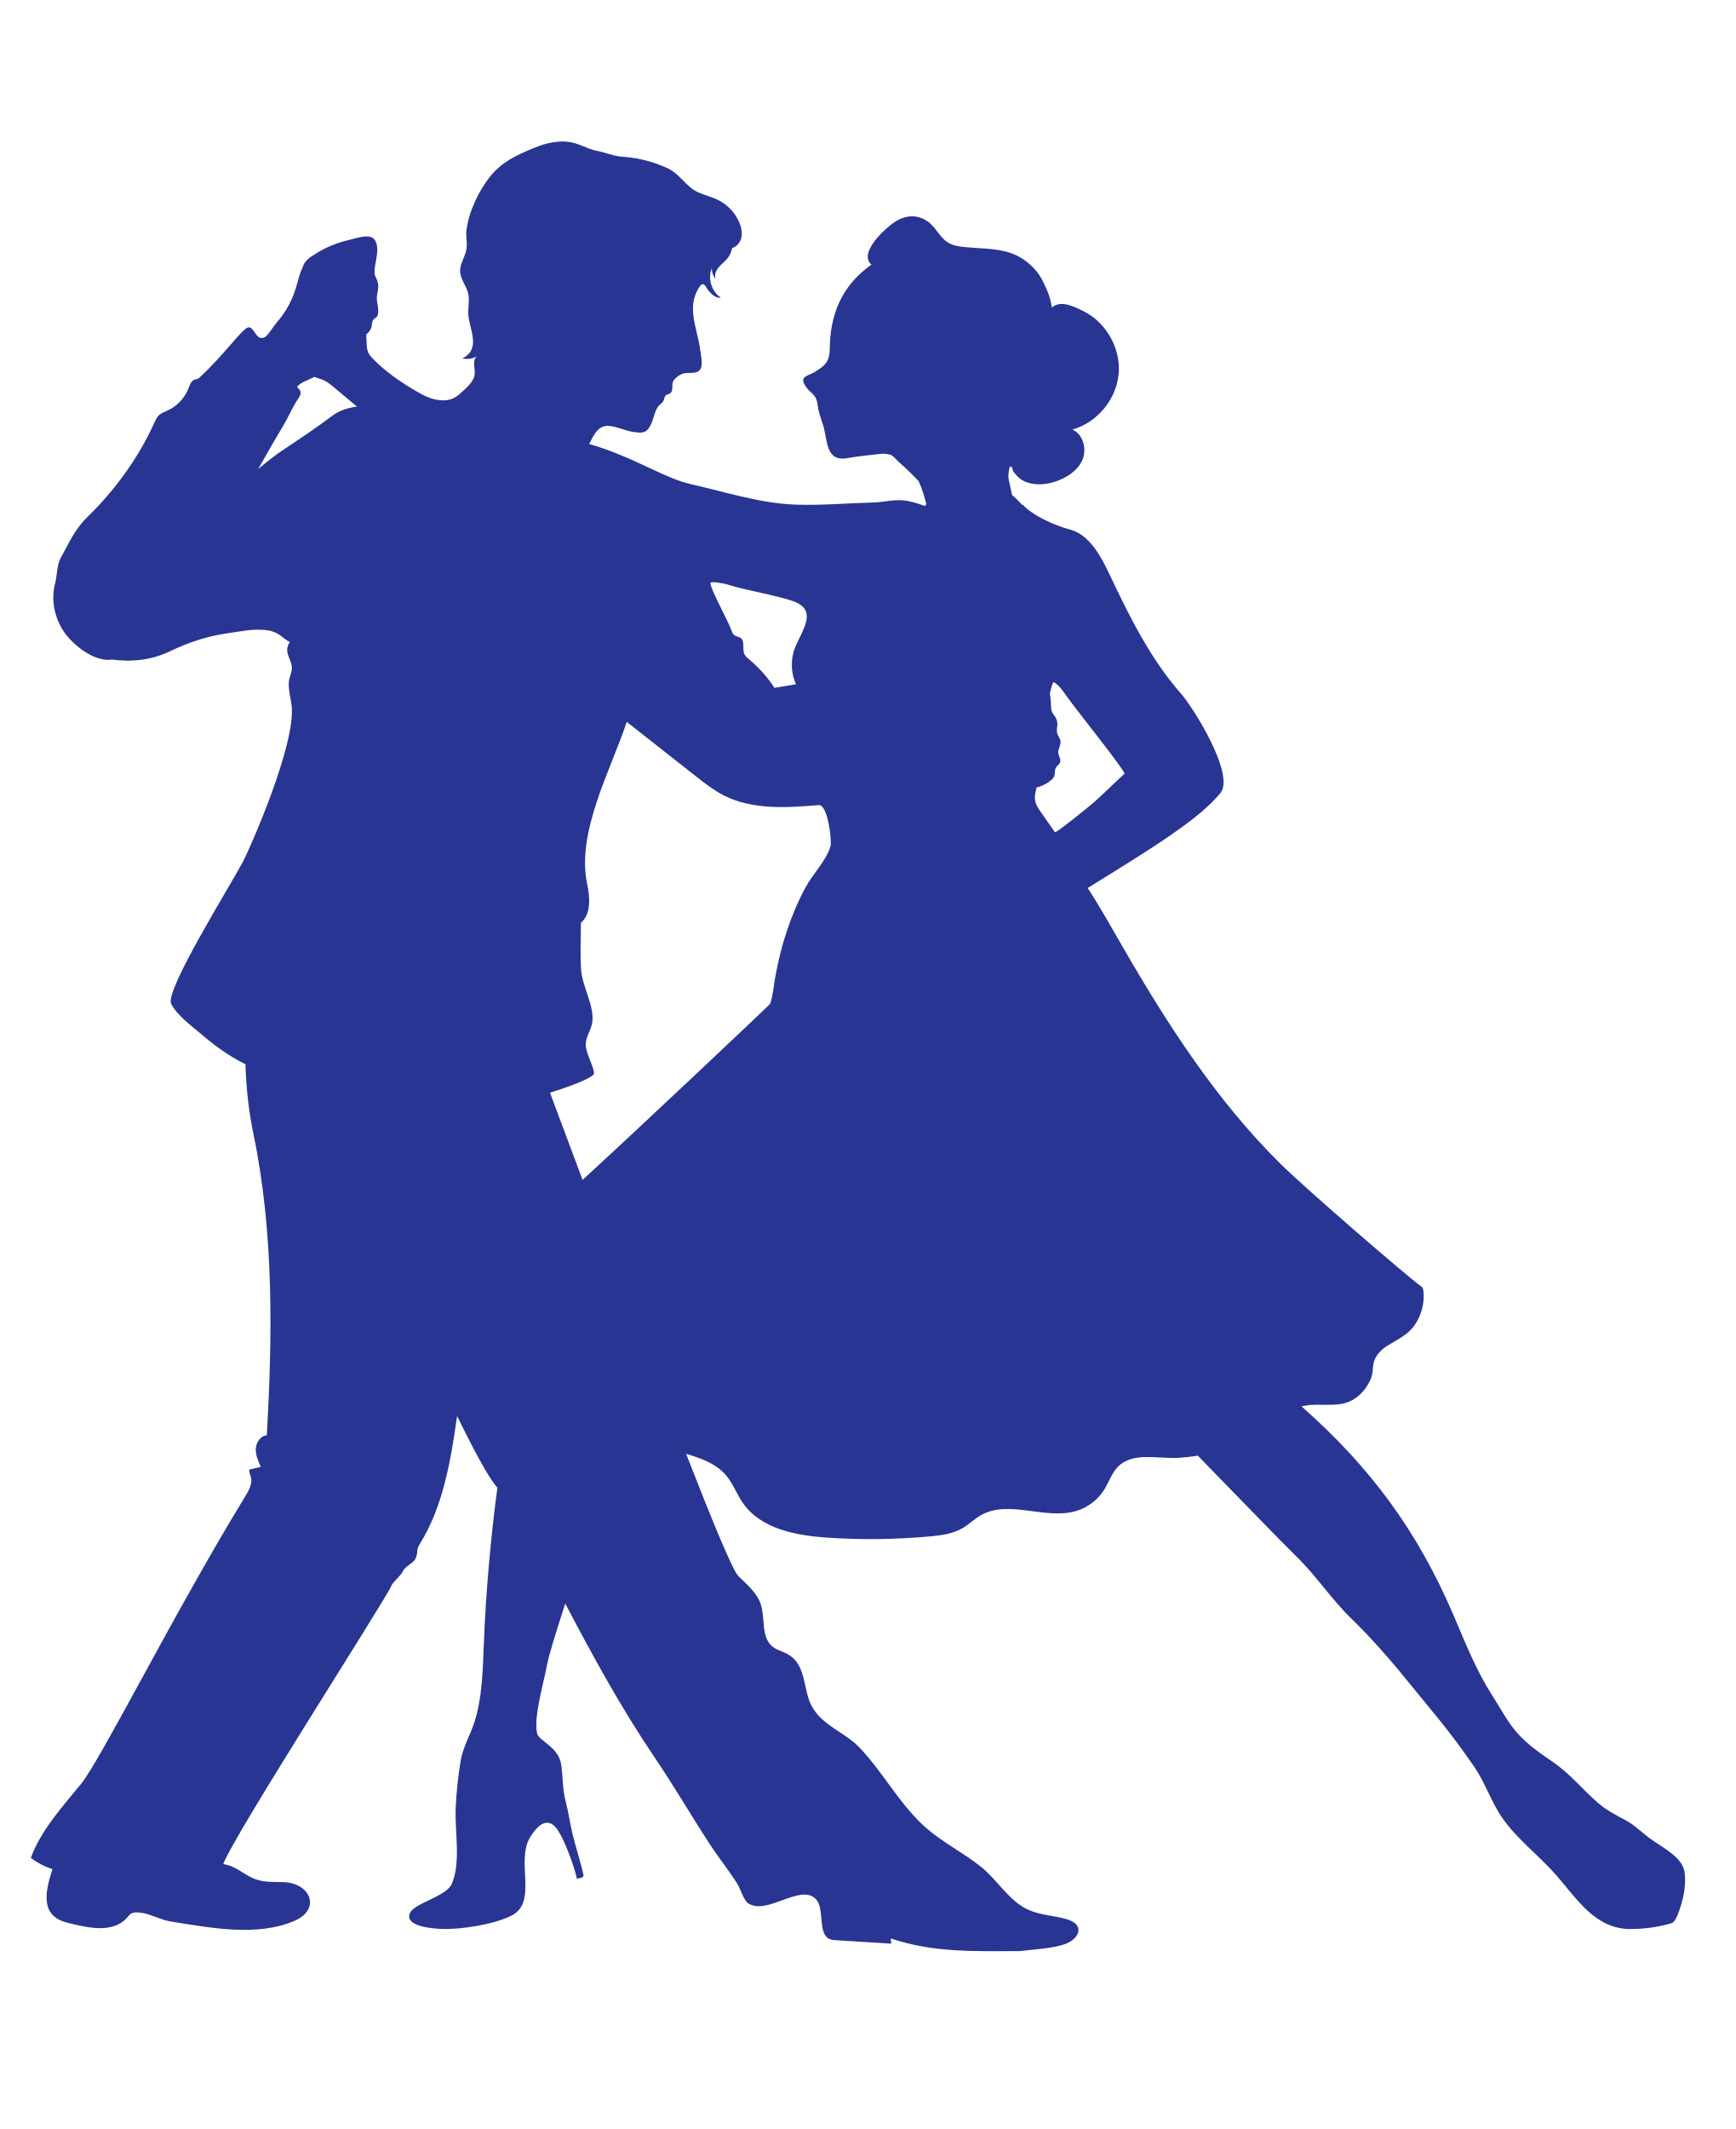
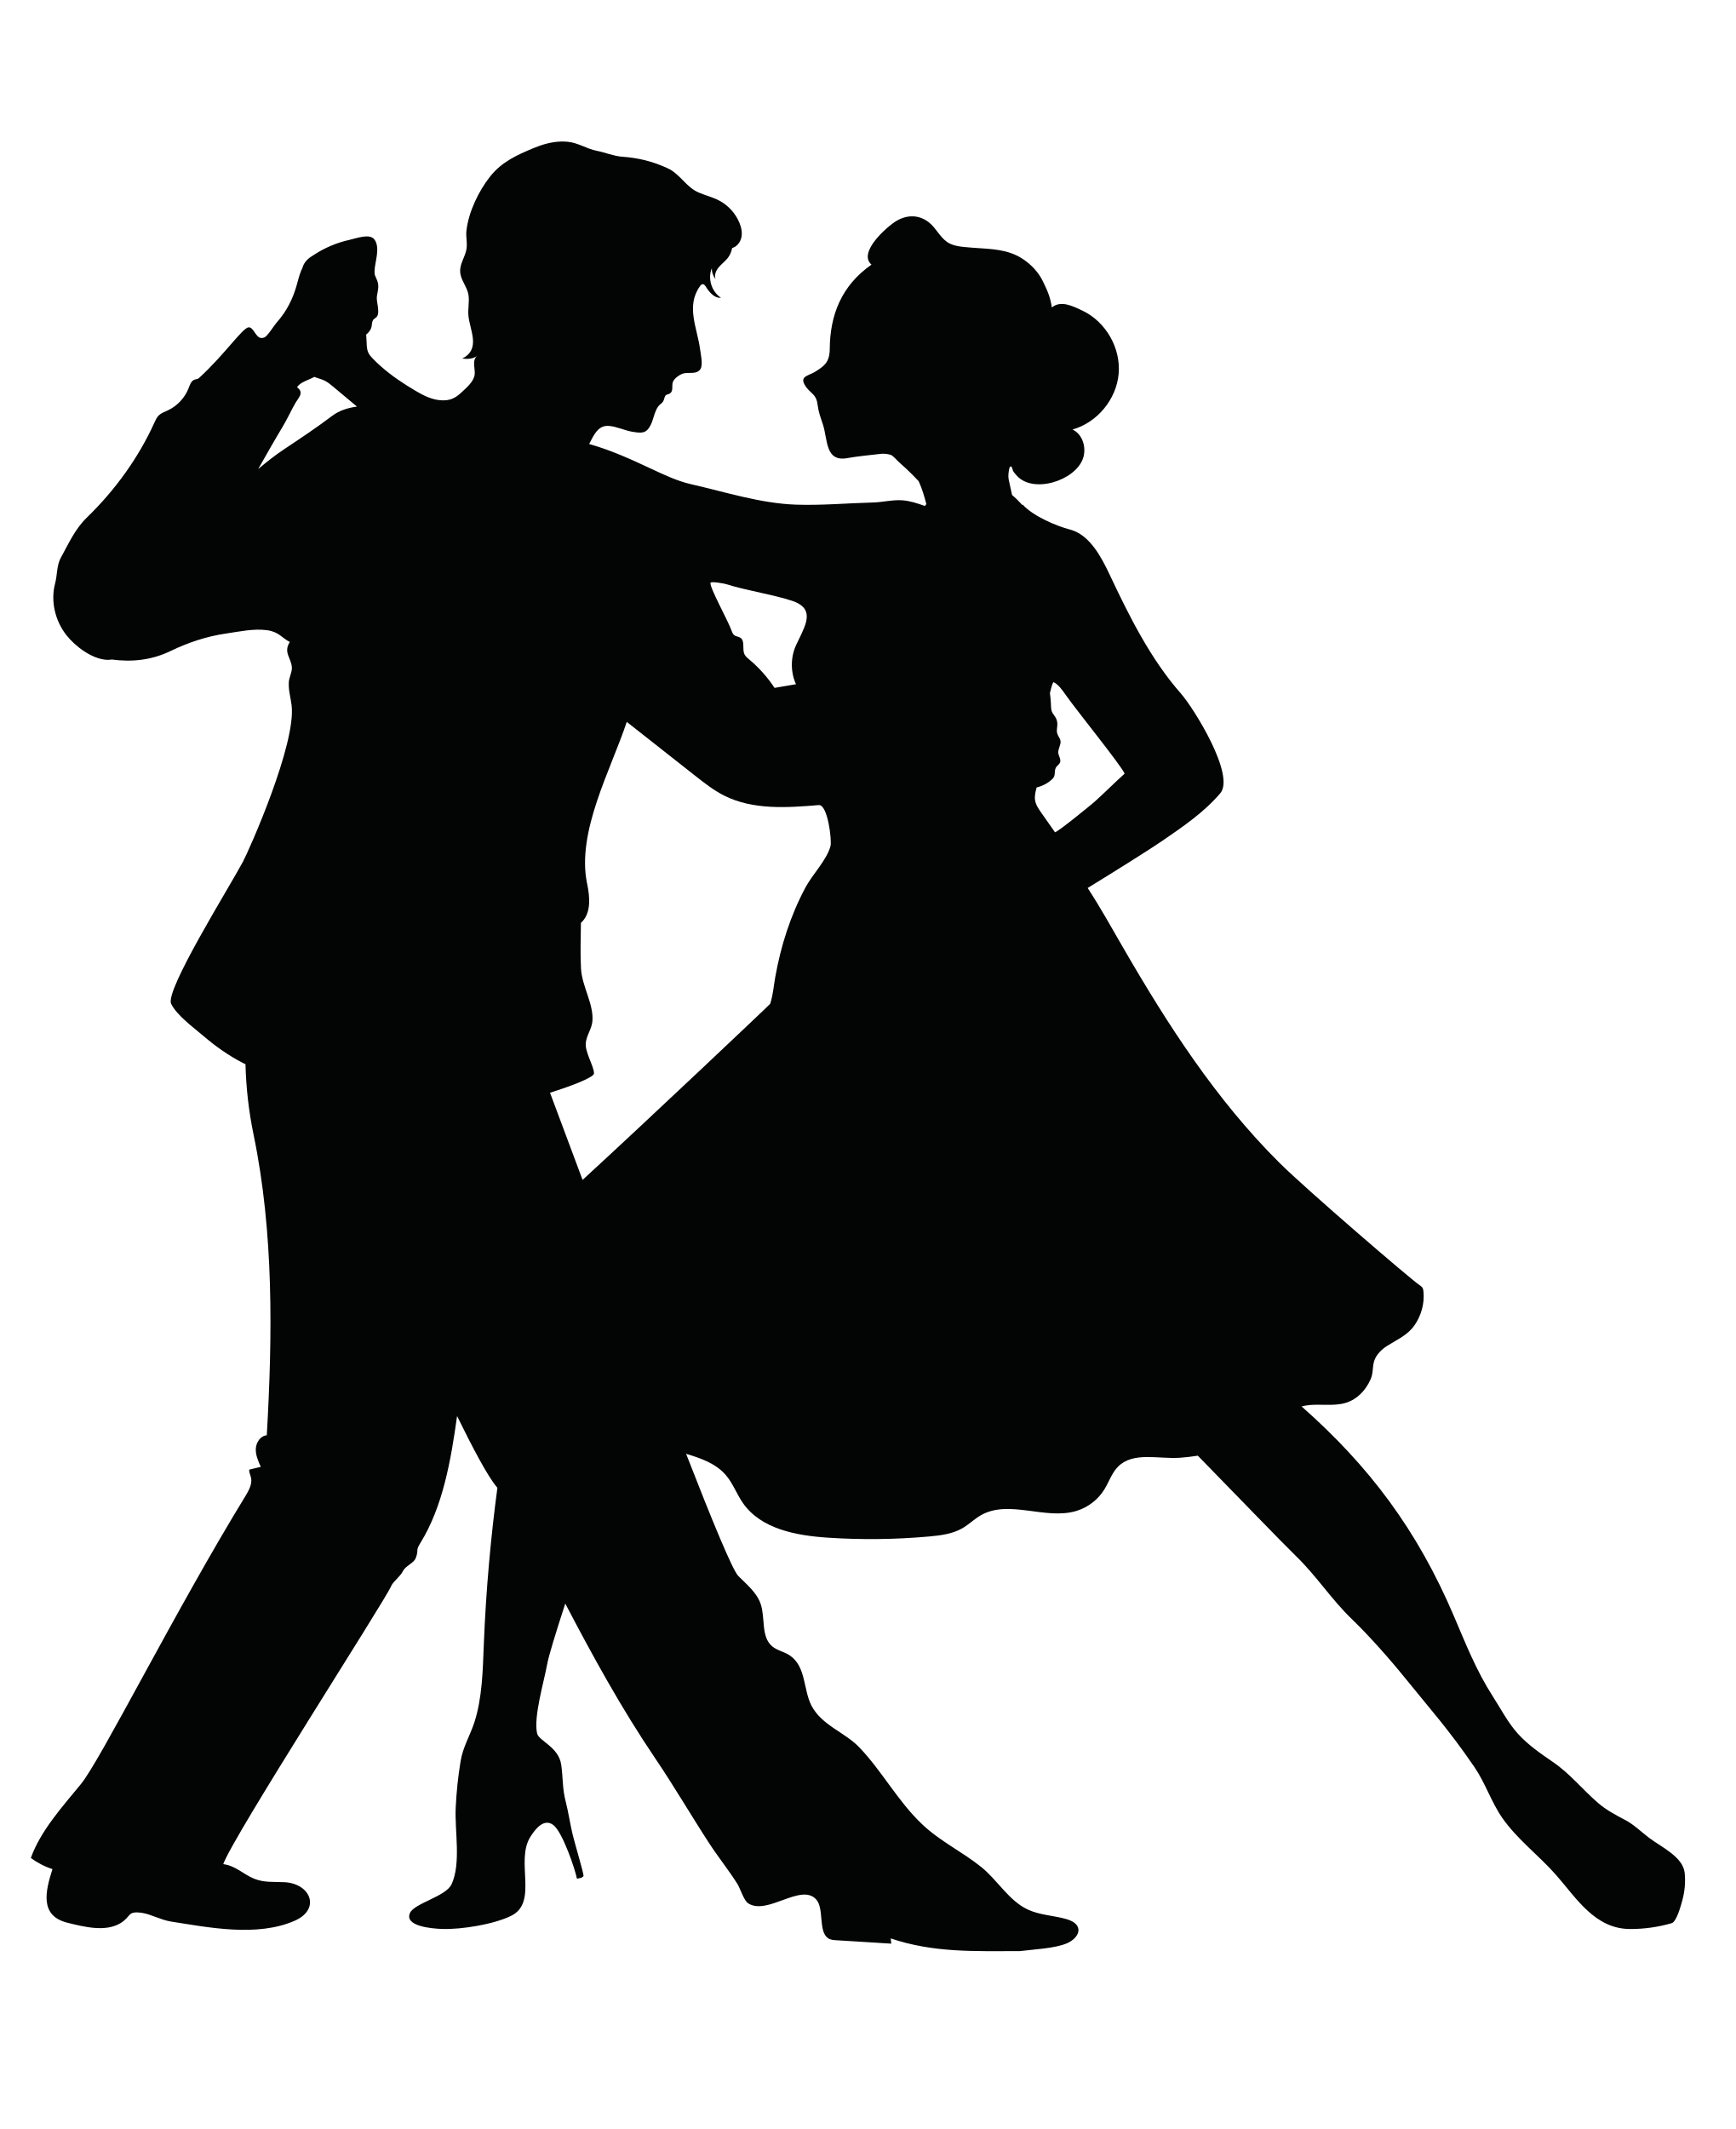
<svg xmlns="http://www.w3.org/2000/svg" width="424mm" height="520mm" viewBox="0 0 424 520" version="1.1" id="svg1" xml:space="preserve">
+   <defs id="defs1" />
  <g id="layer1">
-     <path d="m 257.724,203.258 c -1.109,-1.58 -2.218,-3.16 -3.327,-4.739 -0.673,-0.958 -1.364,-1.962 -1.532,-3.121 -0.149,-1.021 0.127,-2.048 0.379,-3.053 1.092,-0.283 2.163,-0.732 3.041,-1.402 0.44,-0.336 1.001,-0.735 1.224,-1.252 0.33,-0.766 0.026,-1.643 0.56,-2.373 0.28,-0.384 0.73,-0.647 0.903,-1.089 0.296,-0.753 -0.352,-1.535 -0.429,-2.339 -0.097,-1.003 0.703,-1.95 0.538,-2.945 -0.111,-0.668 -0.639,-1.197 -0.815,-1.852 -0.174,-0.644 0.012,-1.323 0.043,-1.989 0.05,-1.068 -0.294,-1.781 -0.906,-2.569 -0.731,-0.94 -0.604,-1.759 -0.673,-2.932 -0.044,-0.769 -0.124,-1.538 -0.232,-2.303 0.382,-1.636 0.725,-2.77 0.928,-2.67 1.144,0.568 1.998,1.755 3.077,3.296 2.535,3.618 13.305,16.902 14.251,19.027 -2.516,2.261 -4.888,4.678 -7.412,6.931 -0.705,0.629 -9.376,7.715 -9.619,7.374 z m -54.826,3.389 c -0.907,3.404 -4.413,6.92 -6.112,10.098 -3.674,6.873 -6.028,14.269 -7.391,21.928 -0.417,2.344 -0.501,4.194 -1.238,6.499 -0.055,0.174 -30.199,28.674 -45.831,43.014 -2.9,-7.77 -5.605,-15.022 -7.957,-21.297 5.23,-1.623 10.745,-3.767 10.745,-4.692 0,-1.861 -2.297,-5.247 -1.993,-7.558 0.256,-1.951 1.434,-3.319 1.605,-5.207 0.377,-4.162 -2.566,-8.534 -2.788,-12.897 -0.186,-3.688 -0.071,-7.422 -0.015,-11.133 0.022,-0.02 0.046,-0.04 0.068,-0.059 2.479,-2.278 2.133,-6.23 1.441,-9.526 -2.644,-12.6 5.773,-27.708 9.689,-39.5 5.568,4.383 11.136,8.766 16.704,13.149 2.268,1.785 4.555,3.583 7.135,4.877 7.003,3.512 15.27,2.945 23.077,2.295 2.186,-0.182 3.222,8.654 2.861,10.01 z m -25.121,-63.866 c 4.278,1.377 11.768,2.585 15.915,4.025 0.547,0.19 1.017,0.4 1.417,0.628 3.899,2.224 1.18,6.178 -0.639,10.176 -1.353,2.974 -1.356,6.532 -0.01,9.511 -1.744,0.297 -3.489,0.594 -5.234,0.891 -1.715,-2.602 -3.812,-4.952 -6.202,-6.952 -0.436,-0.364 -0.894,-0.733 -1.141,-1.245 -0.627,-1.302 0.198,-3.279 -1.018,-4.059 -0.439,-0.282 -1.021,-0.279 -1.443,-0.585 -0.373,-0.272 -0.549,-0.734 -0.707,-1.17 -0.894,-2.484 -5.373,-10.518 -5.146,-11.654 0.075,-0.377 3.1,0.076 4.209,0.433 z M 81.165,101.561 c -3.797,2.878 -7.831,5.554 -11.857,8.235 -2.164,1.441 -4.222,3.076 -6.242,4.781 1.976,-3.469 3.937,-6.945 5.99,-10.361 1.103,-1.833 1.973,-3.776 3.024,-5.623 0.878,-1.54 2.295,-2.672 0.5,-3.994 0.628,-1.242 2.964,-1.827 4.152,-2.518 0.019,-0.011 0.039,-0.022 0.057,-0.034 0.797,0.338 1.673,0.521 2.461,0.895 0.804,0.384 1.497,0.961 2.181,1.534 1.926,1.609 3.852,3.219 5.778,4.83 -2.227,0.301 -4.351,0.973 -6.043,2.256 z M 411.578,457.488 c -0.374,-3.942 -5.676,-6.326 -8.685,-8.593 -1.978,-1.493 -3.66,-3.212 -5.848,-4.366 -2.312,-1.219 -4.595,-2.418 -6.58,-4.12 -3.807,-3.262 -6.813,-7.133 -11.094,-10.058 -2.996,-2.048 -6.075,-4.178 -8.511,-6.863 -2.48,-2.735 -4.163,-6.054 -6.142,-9.126 -4.048,-6.284 -6.643,-12.889 -9.548,-19.697 -8.942,-20.952 -20.611,-36.518 -37.188,-51.152 0.338,-0.085 0.682,-0.161 1.034,-0.218 3.253,-0.541 6.686,0.301 9.835,-0.679 2.784,-0.869 4.816,-3.092 5.983,-5.702 0.698,-1.563 0.41,-2.923 0.875,-4.468 0.481,-1.593 1.885,-2.907 3.25,-3.77 2.441,-1.545 4.939,-2.565 6.633,-5.015 1.645,-2.377 2.457,-5.342 2.165,-8.225 -0.031,-0.302 -0.075,-0.611 -0.228,-0.874 -0.179,-0.307 -0.484,-0.516 -0.779,-0.714 -2.217,-1.485 -27.611,-23.319 -34.153,-29.813 -15.466,-15.355 -27.357,-33.796 -38.212,-52.574 -2.836,-4.904 -5.601,-9.899 -8.666,-14.57 6.521,-3.99 15.506,-9.635 18.232,-11.516 5.144,-3.546 10.153,-6.929 14.16,-11.617 3.729,-4.366 -6.395,-20.709 -9.644,-24.404 -7.403,-8.415 -12.608,-18.893 -17.318,-28.883 -1.966,-4.167 -4.852,-9.833 -9.654,-11.099 -3.624,-0.956 -9.157,-3.353 -11.678,-6.151 -0.004,0.059 -0.01,0.112 -0.015,0.17 -0.813,-0.894 -1.656,-1.738 -2.549,-2.496 -0.065,-0.296 -0.13,-0.591 -0.195,-0.886 -0.21,-0.957 -0.441,-1.913 -0.632,-2.874 -0.169,-0.853 -0.036,-1.822 0.141,-2.672 0.031,-0.147 0.067,-0.299 0.165,-0.411 0.464,-0.534 0.628,0.666 0.751,0.928 0.184,0.397 0.472,0.658 0.742,0.989 3.918,4.798 14.401,1.498 16.339,-3.951 0.926,-2.604 -0.036,-5.953 -2.547,-7.106 6.044,-1.704 10.746,-7.395 11.279,-13.651 0.534,-6.257 -3.136,-12.661 -8.804,-15.365 -2.539,-1.212 -5.35,-2.591 -7.521,-0.801 -0.395,-2.562 -1.014,-3.967 -2.172,-6.36 -1.106,-2.287 -2.91,-4.172 -5.028,-5.55 -3.637,-2.366 -7.757,-2.357 -11.9,-2.663 -0.278,-0.021 -0.556,-0.042 -0.833,-0.066 -1.928,-0.167 -4.149,-0.265 -5.723,-1.394 -1.709,-1.225 -2.679,-3.394 -4.337,-4.715 -2.394,-1.911 -5.294,-1.967 -7.959,-0.402 -2.163,1.27 -9.576,7.697 -6.112,10.693 -7.387,5.155 -10.138,12.37 -10.197,20.616 -0.023,3.279 -1.418,4.194 -3.562,5.542 -1.551,0.976 -3.773,1.059 -2.573,3.167 1.261,2.215 2.8,2.046 3.15,4.804 0.245,1.926 0.733,3.146 1.302,4.862 1.241,3.747 0.503,9.302 6.066,8.249 2.141,-0.405 5.894,-0.772 8.091,-1.026 0.86,-0.099 1.713,0.021 2.54,0.289 0.706,0.405 1.198,1.142 2.323,2.126 1.522,1.333 2.979,2.756 4.369,4.247 0.02,0.042 0.044,0.085 0.064,0.127 0.813,1.751 1.332,3.612 1.833,5.48 -0.12,0.153 -0.241,0.304 -0.36,0.457 -1.806,-0.634 -3.616,-1.246 -5.513,-1.381 -2.398,-0.171 -4.721,0.469 -7.107,0.53 -6.275,0.163 -12.637,0.751 -18.892,0.531 -8.687,-0.305 -17.173,-3.075 -25.596,-4.987 -3.285,-0.745 -6.513,-2.257 -9.618,-3.711 -4.952,-2.321 -10.008,-4.647 -15.288,-6.103 0.179,-0.366 0.357,-0.723 0.535,-1.062 1.042,-1.979 2.095,-3.529 4.298,-3.366 1.904,0.142 3.849,1.131 5.756,1.436 2.219,0.354 3.344,0.466 4.401,-1.599 0.739,-1.441 0.919,-3.219 1.847,-4.563 0.325,-0.471 0.886,-0.746 1.196,-1.202 0.309,-0.45 0.312,-1.108 0.616,-1.498 0.167,-0.215 0.475,-0.242 0.732,-0.337 1.428,-0.535 0.665,-2.001 1.082,-3.01 0.357,-0.867 1.64,-1.763 2.494,-2.026 1.269,-0.392 3.342,0.354 4.249,-1.128 0.639,-1.044 0.032,-3.73 -0.122,-4.869 -0.693,-5.131 -3.509,-10.485 -0.006,-15.347 0.166,-0.232 0.39,-0.473 0.676,-0.472 0.33,0 0.559,0.313 0.734,0.592 0.864,1.371 2.102,2.872 3.716,2.725 -2.304,-1.484 -3.301,-4.706 -2.238,-7.233 -0.025,0.96 0.302,1.926 0.904,2.673 -0.359,-0.976 0.104,-2.077 0.769,-2.876 0.666,-0.799 1.529,-1.418 2.178,-2.23 0.573,-0.718 0.939,-1.582 1.106,-2.485 1.15,-0.315 2.001,-1.397 2.258,-2.57 0.266,-1.217 -0.015,-2.496 -0.496,-3.645 -0.965,-2.303 -2.755,-4.25 -4.97,-5.403 -1.57,-0.816 -3.315,-1.235 -4.942,-1.928 -3.179,-1.357 -4.512,-4.551 -7.717,-5.993 -3.726,-1.677 -7.026,-2.478 -11.003,-2.765 -2.071,-0.149 -4.139,-1.04 -6.196,-1.441 -2.501,-0.487 -4.498,-1.953 -7.101,-2.209 -2.318,-0.228 -4.636,0.207 -6.827,0.965 -0.492,0.171 -0.978,0.357 -1.455,0.556 -4.136,1.722 -7.837,3.368 -10.719,7.022 -2.789,3.537 -5.238,8.651 -5.743,13.178 -0.187,1.685 0.338,3.181 -0.064,4.864 -0.483,2.017 -1.807,3.582 -1.388,5.778 0.342,1.781 1.652,3.228 1.945,5.008 0.274,1.662 -0.172,3.459 -0.005,5.14 0.359,3.602 3.085,8.133 -1.532,10.451 1.26,0.126 2.651,0.142 3.694,-0.687 -1.401,1.116 -0.451,3.156 -0.638,4.591 -0.226,1.732 -1.991,3.199 -3.193,4.324 -1.622,1.518 -2.943,2.131 -5.259,1.934 -2.172,-0.185 -4.167,-1.217 -6.014,-2.307 -2.981,-1.762 -5.877,-3.692 -8.472,-5.993 -0.659,-0.584 -1.3,-1.194 -1.916,-1.829 -0.436,-0.448 -0.867,-0.919 -1.129,-1.486 -0.335,-0.721 -0.375,-1.539 -0.409,-2.334 -0.031,-0.703 -0.071,-1.401 -0.108,-2.096 0.449,-0.357 0.855,-0.786 1.152,-1.424 0.312,-0.674 0.154,-1.333 0.454,-1.975 0.287,-0.612 0.987,-0.602 1.218,-1.384 0.4,-1.35 -0.375,-3.313 -0.214,-4.529 0.179,-1.356 0.632,-2.375 0.082,-3.848 -0.456,-1.222 -0.689,-1.186 -0.651,-2.377 0.069,-2.171 1.41,-5.486 0.059,-7.553 -1.124,-1.723 -4.349,-0.431 -6.175,-0.033 -3.037,0.661 -6.105,1.956 -8.702,3.671 -1.213,0.688 -2.188,1.567 -2.632,2.679 -0.053,0.133 -0.091,0.271 -0.133,0.408 -0.6,1.192 -0.954,2.526 -1.344,3.986 -0.96,3.587 -2.564,6.737 -4.972,9.436 -0.652,0.731 -2.213,3.318 -3.012,3.647 -0.384,0.158 -0.721,0.173 -1.026,0.094 -1.15,-0.302 -1.691,-2.669 -2.849,-2.551 -1.502,0.153 -5.856,6.685 -12.127,12.399 -0.339,0.311 -0.897,0.243 -1.292,0.479 -0.689,0.413 -0.942,1.263 -1.236,2.012 -0.918,2.344 -2.762,4.312 -5.041,5.381 -0.784,0.368 -1.64,0.649 -2.253,1.261 -0.468,0.465 -0.751,1.079 -1.022,1.68 -3.927,8.7 -9.684,16.606 -16.532,23.256 -2.906,2.821 -4.374,6.214 -6.334,9.764 -1.067,1.934 -0.853,4.184 -1.419,6.319 -1.136,4.297 -0.008,9.071 2.722,12.579 2.155,2.768 6.358,5.97 10.05,6.084 0.363,0.01 0.707,-0.025 1.042,-0.084 4.999,0.669 9.784,0.153 14.406,-2.078 4.316,-2.085 8.835,-3.584 13.582,-4.275 3.217,-0.468 6.709,-1.249 9.978,-0.805 2.908,0.396 3.622,1.897 5.566,2.883 -1.681,2.593 0.415,3.904 0.503,6.333 0.035,0.983 -0.687,2.357 -0.752,3.445 -0.119,1.976 0.431,3.694 0.675,5.62 1.202,9.459 -10.356,35.4 -11.886,38.275 -3.296,6.191 -19.098,31.451 -17.538,34.68 1.381,2.859 5.508,5.83 7.891,7.872 2.949,2.527 6.137,4.786 9.595,6.566 0.224,0.115 0.453,0.219 0.678,0.331 0.147,5.779 0.802,11.545 1.975,17.207 4.953,23.918 4.627,49.046 3.23,73.417 -1.539,0.134 -2.606,1.746 -2.683,3.288 -0.077,1.543 0.578,3.017 1.218,4.424 -0.944,0.229 -1.888,0.46 -2.833,0.69 -0.088,1.628 1.662,2.225 -0.798,6.243 -17.393,28.394 -35.426,64.578 -40.303,70.542 -4.449,5.442 -9.826,11.328 -12.245,18.047 1.592,1.198 3.386,2.126 5.283,2.734 -1.748,5.434 -3.16,11.398 3.63,13.096 4.095,1.009 9.313,2.339 12.992,0.104 2.71,-1.645 1.558,-3.035 5.258,-2.509 2.079,0.297 4.641,1.733 7.016,2.108 9.388,1.483 21.152,3.821 30.279,-0.186 6.44,-2.828 3.904,-9.094 -2.503,-9.413 -2.584,-0.129 -4.926,0.139 -7.392,-0.851 -2.656,-1.066 -4.469,-3.16 -7.557,-3.563 2.347,-6.701 39.44,-64.207 41.018,-67.9 0.493,-1.151 2.237,-2.343 2.876,-3.661 0.655,-1.348 2.681,-1.901 3.174,-3.285 0.755,-2.123 -0.143,-1.602 1.065,-3.55 5.513,-8.89 7.479,-20.181 8.992,-31.048 3.882,7.907 7.402,14.573 9.642,17.271 0.063,0.075 0.14,0.179 0.206,0.261 -1.573,11.76 -2.804,24.944 -3.324,38.424 -0.237,6.135 -0.389,13.026 -2.313,18.894 -1.078,3.291 -2.778,5.953 -3.351,9.451 -0.634,3.875 -1.012,7.503 -1.198,11.41 -0.267,5.568 1.356,13.582 -1.017,18.667 -1.398,2.995 -9.135,4.612 -10.166,7.024 -1.356,3.172 5.129,3.801 8.04,3.881 4.598,0.126 12.49,-1.122 16.726,-3.235 6.633,-3.306 0.937,-13.328 4.65,-19.254 1.146,-1.829 3.304,-4.697 5.648,-2.882 2.261,1.753 5.378,11.034 5.735,13.089 0.538,-0.142 1.249,-0.101 1.617,-0.656 0.046,-0.702 -1.941,-7.242 -2.63,-10 -0.592,-2.37 -1.09,-5.751 -1.712,-8.113 -0.858,-3.256 -0.647,-5.799 -1.109,-9.056 -0.617,-4.357 -5.453,-5.822 -5.884,-7.623 -0.953,-3.968 1.715,-12.801 2.413,-16.763 0.391,-2.216 2.138,-7.832 4.459,-14.987 6.782,12.964 13.826,25.769 21.925,37.727 4.603,6.797 8.748,13.918 13.227,20.805 2.198,3.38 4.768,6.552 6.908,9.957 0.67,1.066 1.562,4.013 2.598,4.702 4.669,3.102 12.938,-5.041 16.647,-0.918 1.991,2.214 0.46,7.76 2.879,9.453 0.572,0.4 1.305,0.456 1.999,0.501 4.488,0.278 8.974,0.557 13.461,0.836 -0.044,-0.425 -0.088,-0.852 -0.133,-1.279 10.434,3.539 20.645,3.107 31.497,3.107 3.277,-0.425 8.766,-0.646 11.682,-1.973 3.014,-1.373 4.222,-4.583 -0.29,-5.862 -3.112,-0.882 -6.462,-0.953 -9.397,-2.322 -4.661,-2.176 -7.352,-7.145 -11.367,-10.38 -4.68,-3.771 -10.041,-6.26 -14.478,-10.474 -5.94,-5.643 -9.727,-12.91 -15.292,-18.727 -3.632,-3.795 -9.166,-5.36 -11.708,-10.208 -2.037,-3.888 -1.289,-9.641 -5.354,-12.309 -1.355,-0.89 -3.066,-1.171 -4.295,-2.23 -2.744,-2.364 -1.602,-6.868 -2.775,-10.316 -0.953,-2.797 -3.392,-4.742 -5.464,-6.831 -1.398,-1.408 -6.354,-13.406 -12.75,-29.837 3.671,1.096 7.316,2.386 9.751,5.25 1.726,2.029 2.627,4.631 4.155,6.813 4.416,6.306 12.971,7.901 20.653,8.414 8.256,0.551 16.556,0.455 24.798,-0.284 2.828,-0.253 5.743,-0.613 8.193,-2.044 1.579,-0.922 2.892,-2.25 4.48,-3.154 6.887,-3.925 15.824,1.274 23.398,-1.066 2.768,-0.857 5.207,-2.738 6.735,-5.2 1.162,-1.871 1.836,-4.085 3.4,-5.634 3.689,-3.651 9.794,-1.788 14.973,-2.124 1.378,-0.089 2.906,-0.267 4.478,-0.514 8.791,8.985 20.818,21.465 23.976,24.514 4.943,4.771 8.655,10.587 13.658,15.403 4.274,4.118 9.316,9.825 13.051,14.451 6.07,7.519 10.653,12.557 16.906,21.708 2.64,3.863 4.124,8.567 6.791,12.395 3.682,5.287 8.9,9.111 13.142,13.941 4.983,5.673 9.488,13.169 18.07,13.199 3.443,0.012 6.888,-0.472 10.185,-1.431 1.206,-0.35 2.335,-4.616 2.614,-5.664 0.574,-2.139 0.766,-4.375 0.557,-6.576 z" style="clip-rule:evenodd;fill:#283593;fill-rule:nonzero;stroke-width:0.265;stroke-linejoin:round;stroke-miterlimit:2" id="path2" />
+     <path d="m 257.724,203.258 c -1.109,-1.58 -2.218,-3.16 -3.327,-4.739 -0.673,-0.958 -1.364,-1.962 -1.532,-3.121 -0.149,-1.021 0.127,-2.048 0.379,-3.053 1.092,-0.283 2.163,-0.732 3.041,-1.402 0.44,-0.336 1.001,-0.735 1.224,-1.252 0.33,-0.766 0.026,-1.643 0.56,-2.373 0.28,-0.384 0.73,-0.647 0.903,-1.089 0.296,-0.753 -0.352,-1.535 -0.429,-2.339 -0.097,-1.003 0.703,-1.95 0.538,-2.945 -0.111,-0.668 -0.639,-1.197 -0.815,-1.852 -0.174,-0.644 0.012,-1.323 0.043,-1.989 0.05,-1.068 -0.294,-1.781 -0.906,-2.569 -0.731,-0.94 -0.604,-1.759 -0.673,-2.932 -0.044,-0.769 -0.124,-1.538 -0.232,-2.303 0.382,-1.636 0.725,-2.77 0.928,-2.67 1.144,0.568 1.998,1.755 3.077,3.296 2.535,3.618 13.305,16.902 14.251,19.027 -2.516,2.261 -4.888,4.678 -7.412,6.931 -0.705,0.629 -9.376,7.715 -9.619,7.374 z m -54.826,3.389 c -0.907,3.404 -4.413,6.92 -6.112,10.098 -3.674,6.873 -6.028,14.269 -7.391,21.928 -0.417,2.344 -0.501,4.194 -1.238,6.499 -0.055,0.174 -30.199,28.674 -45.831,43.014 -2.9,-7.77 -5.605,-15.022 -7.957,-21.297 5.23,-1.623 10.745,-3.767 10.745,-4.692 0,-1.861 -2.297,-5.247 -1.993,-7.558 0.256,-1.951 1.434,-3.319 1.605,-5.207 0.377,-4.162 -2.566,-8.534 -2.788,-12.897 -0.186,-3.688 -0.071,-7.422 -0.015,-11.133 0.022,-0.02 0.046,-0.04 0.068,-0.059 2.479,-2.278 2.133,-6.23 1.441,-9.526 -2.644,-12.6 5.773,-27.708 9.689,-39.5 5.568,4.383 11.136,8.766 16.704,13.149 2.268,1.785 4.555,3.583 7.135,4.877 7.003,3.512 15.27,2.945 23.077,2.295 2.186,-0.182 3.222,8.654 2.861,10.01 z m -25.121,-63.866 c 4.278,1.377 11.768,2.585 15.915,4.025 0.547,0.19 1.017,0.4 1.417,0.628 3.899,2.224 1.18,6.178 -0.639,10.176 -1.353,2.974 -1.356,6.532 -0.01,9.511 -1.744,0.297 -3.489,0.594 -5.234,0.891 -1.715,-2.602 -3.812,-4.952 -6.202,-6.952 -0.436,-0.364 -0.894,-0.733 -1.141,-1.245 -0.627,-1.302 0.198,-3.279 -1.018,-4.059 -0.439,-0.282 -1.021,-0.279 -1.443,-0.585 -0.373,-0.272 -0.549,-0.734 -0.707,-1.17 -0.894,-2.484 -5.373,-10.518 -5.146,-11.654 0.075,-0.377 3.1,0.076 4.209,0.433 z M 81.165,101.561 c -3.797,2.878 -7.831,5.554 -11.857,8.235 -2.164,1.441 -4.222,3.076 -6.242,4.781 1.976,-3.469 3.937,-6.945 5.99,-10.361 1.103,-1.833 1.973,-3.776 3.024,-5.623 0.878,-1.54 2.295,-2.672 0.5,-3.994 0.628,-1.242 2.964,-1.827 4.152,-2.518 0.019,-0.011 0.039,-0.022 0.057,-0.034 0.797,0.338 1.673,0.521 2.461,0.895 0.804,0.384 1.497,0.961 2.181,1.534 1.926,1.609 3.852,3.219 5.778,4.83 -2.227,0.301 -4.351,0.973 -6.043,2.256 z M 411.578,457.488 c -0.374,-3.942 -5.676,-6.326 -8.685,-8.593 -1.978,-1.493 -3.66,-3.212 -5.848,-4.366 -2.312,-1.219 -4.595,-2.418 -6.58,-4.12 -3.807,-3.262 -6.813,-7.133 -11.094,-10.058 -2.996,-2.048 -6.075,-4.178 -8.511,-6.863 -2.48,-2.735 -4.163,-6.054 -6.142,-9.126 -4.048,-6.284 -6.643,-12.889 -9.548,-19.697 -8.942,-20.952 -20.611,-36.518 -37.188,-51.152 0.338,-0.085 0.682,-0.161 1.034,-0.218 3.253,-0.541 6.686,0.301 9.835,-0.679 2.784,-0.869 4.816,-3.092 5.983,-5.702 0.698,-1.563 0.41,-2.923 0.875,-4.468 0.481,-1.593 1.885,-2.907 3.25,-3.77 2.441,-1.545 4.939,-2.565 6.633,-5.015 1.645,-2.377 2.457,-5.342 2.165,-8.225 -0.031,-0.302 -0.075,-0.611 -0.228,-0.874 -0.179,-0.307 -0.484,-0.516 -0.779,-0.714 -2.217,-1.485 -27.611,-23.319 -34.153,-29.813 -15.466,-15.355 -27.357,-33.796 -38.212,-52.574 -2.836,-4.904 -5.601,-9.899 -8.666,-14.57 6.521,-3.99 15.506,-9.635 18.232,-11.516 5.144,-3.546 10.153,-6.929 14.16,-11.617 3.729,-4.366 -6.395,-20.709 -9.644,-24.404 -7.403,-8.415 -12.608,-18.893 -17.318,-28.883 -1.966,-4.167 -4.852,-9.833 -9.654,-11.099 -3.624,-0.956 -9.157,-3.353 -11.678,-6.151 -0.004,0.059 -0.01,0.112 -0.015,0.17 -0.813,-0.894 -1.656,-1.738 -2.549,-2.496 -0.065,-0.296 -0.13,-0.591 -0.195,-0.886 -0.21,-0.957 -0.441,-1.913 -0.632,-2.874 -0.169,-0.853 -0.036,-1.822 0.141,-2.672 0.031,-0.147 0.067,-0.299 0.165,-0.411 0.464,-0.534 0.628,0.666 0.751,0.928 0.184,0.397 0.472,0.658 0.742,0.989 3.918,4.798 14.401,1.498 16.339,-3.951 0.926,-2.604 -0.036,-5.953 -2.547,-7.106 6.044,-1.704 10.746,-7.395 11.279,-13.651 0.534,-6.257 -3.136,-12.661 -8.804,-15.365 -2.539,-1.212 -5.35,-2.591 -7.521,-0.801 -0.395,-2.562 -1.014,-3.967 -2.172,-6.36 -1.106,-2.287 -2.91,-4.172 -5.028,-5.55 -3.637,-2.366 -7.757,-2.357 -11.9,-2.663 -0.278,-0.021 -0.556,-0.042 -0.833,-0.066 -1.928,-0.167 -4.149,-0.265 -5.723,-1.394 -1.709,-1.225 -2.679,-3.394 -4.337,-4.715 -2.394,-1.911 -5.294,-1.967 -7.959,-0.402 -2.163,1.27 -9.576,7.697 -6.112,10.693 -7.387,5.155 -10.138,12.37 -10.197,20.616 -0.023,3.279 -1.418,4.194 -3.562,5.542 -1.551,0.976 -3.773,1.059 -2.573,3.167 1.261,2.215 2.8,2.046 3.15,4.804 0.245,1.926 0.733,3.146 1.302,4.862 1.241,3.747 0.503,9.302 6.066,8.249 2.141,-0.405 5.894,-0.772 8.091,-1.026 0.86,-0.099 1.713,0.021 2.54,0.289 0.706,0.405 1.198,1.142 2.323,2.126 1.522,1.333 2.979,2.756 4.369,4.247 0.02,0.042 0.044,0.085 0.064,0.127 0.813,1.751 1.332,3.612 1.833,5.48 -0.12,0.153 -0.241,0.304 -0.36,0.457 -1.806,-0.634 -3.616,-1.246 -5.513,-1.381 -2.398,-0.171 -4.721,0.469 -7.107,0.53 -6.275,0.163 -12.637,0.751 -18.892,0.531 -8.687,-0.305 -17.173,-3.075 -25.596,-4.987 -3.285,-0.745 -6.513,-2.257 -9.618,-3.711 -4.952,-2.321 -10.008,-4.647 -15.288,-6.103 0.179,-0.366 0.357,-0.723 0.535,-1.062 1.042,-1.979 2.095,-3.529 4.298,-3.366 1.904,0.142 3.849,1.131 5.756,1.436 2.219,0.354 3.344,0.466 4.401,-1.599 0.739,-1.441 0.919,-3.219 1.847,-4.563 0.325,-0.471 0.886,-0.746 1.196,-1.202 0.309,-0.45 0.312,-1.108 0.616,-1.498 0.167,-0.215 0.475,-0.242 0.732,-0.337 1.428,-0.535 0.665,-2.001 1.082,-3.01 0.357,-0.867 1.64,-1.763 2.494,-2.026 1.269,-0.392 3.342,0.354 4.249,-1.128 0.639,-1.044 0.032,-3.73 -0.122,-4.869 -0.693,-5.131 -3.509,-10.485 -0.006,-15.347 0.166,-0.232 0.39,-0.473 0.676,-0.472 0.33,0 0.559,0.313 0.734,0.592 0.864,1.371 2.102,2.872 3.716,2.725 -2.304,-1.484 -3.301,-4.706 -2.238,-7.233 -0.025,0.96 0.302,1.926 0.904,2.673 -0.359,-0.976 0.104,-2.077 0.769,-2.876 0.666,-0.799 1.529,-1.418 2.178,-2.23 0.573,-0.718 0.939,-1.582 1.106,-2.485 1.15,-0.315 2.001,-1.397 2.258,-2.57 0.266,-1.217 -0.015,-2.496 -0.496,-3.645 -0.965,-2.303 -2.755,-4.25 -4.97,-5.403 -1.57,-0.816 -3.315,-1.235 -4.942,-1.928 -3.179,-1.357 -4.512,-4.551 -7.717,-5.993 -3.726,-1.677 -7.026,-2.478 -11.003,-2.765 -2.071,-0.149 -4.139,-1.04 -6.196,-1.441 -2.501,-0.487 -4.498,-1.953 -7.101,-2.209 -2.318,-0.228 -4.636,0.207 -6.827,0.965 -0.492,0.171 -0.978,0.357 -1.455,0.556 -4.136,1.722 -7.837,3.368 -10.719,7.022 -2.789,3.537 -5.238,8.651 -5.743,13.178 -0.187,1.685 0.338,3.181 -0.064,4.864 -0.483,2.017 -1.807,3.582 -1.388,5.778 0.342,1.781 1.652,3.228 1.945,5.008 0.274,1.662 -0.172,3.459 -0.005,5.14 0.359,3.602 3.085,8.133 -1.532,10.451 1.26,0.126 2.651,0.142 3.694,-0.687 -1.401,1.116 -0.451,3.156 -0.638,4.591 -0.226,1.732 -1.991,3.199 -3.193,4.324 -1.622,1.518 -2.943,2.131 -5.259,1.934 -2.172,-0.185 -4.167,-1.217 -6.014,-2.307 -2.981,-1.762 -5.877,-3.692 -8.472,-5.993 -0.659,-0.584 -1.3,-1.194 -1.916,-1.829 -0.436,-0.448 -0.867,-0.919 -1.129,-1.486 -0.335,-0.721 -0.375,-1.539 -0.409,-2.334 -0.031,-0.703 -0.071,-1.401 -0.108,-2.096 0.449,-0.357 0.855,-0.786 1.152,-1.424 0.312,-0.674 0.154,-1.333 0.454,-1.975 0.287,-0.612 0.987,-0.602 1.218,-1.384 0.4,-1.35 -0.375,-3.313 -0.214,-4.529 0.179,-1.356 0.632,-2.375 0.082,-3.848 -0.456,-1.222 -0.689,-1.186 -0.651,-2.377 0.069,-2.171 1.41,-5.486 0.059,-7.553 -1.124,-1.723 -4.349,-0.431 -6.175,-0.033 -3.037,0.661 -6.105,1.956 -8.702,3.671 -1.213,0.688 -2.188,1.567 -2.632,2.679 -0.053,0.133 -0.091,0.271 -0.133,0.408 -0.6,1.192 -0.954,2.526 -1.344,3.986 -0.96,3.587 -2.564,6.737 -4.972,9.436 -0.652,0.731 -2.213,3.318 -3.012,3.647 -0.384,0.158 -0.721,0.173 -1.026,0.094 -1.15,-0.302 -1.691,-2.669 -2.849,-2.551 -1.502,0.153 -5.856,6.685 -12.127,12.399 -0.339,0.311 -0.897,0.243 -1.292,0.479 -0.689,0.413 -0.942,1.263 -1.236,2.012 -0.918,2.344 -2.762,4.312 -5.041,5.381 -0.784,0.368 -1.64,0.649 -2.253,1.261 -0.468,0.465 -0.751,1.079 -1.022,1.68 -3.927,8.7 -9.684,16.606 -16.532,23.256 -2.906,2.821 -4.374,6.214 -6.334,9.764 -1.067,1.934 -0.853,4.184 -1.419,6.319 -1.136,4.297 -0.008,9.071 2.722,12.579 2.155,2.768 6.358,5.97 10.05,6.084 0.363,0.01 0.707,-0.025 1.042,-0.084 4.999,0.669 9.784,0.153 14.406,-2.078 4.316,-2.085 8.835,-3.584 13.582,-4.275 3.217,-0.468 6.709,-1.249 9.978,-0.805 2.908,0.396 3.622,1.897 5.566,2.883 -1.681,2.593 0.415,3.904 0.503,6.333 0.035,0.983 -0.687,2.357 -0.752,3.445 -0.119,1.976 0.431,3.694 0.675,5.62 1.202,9.459 -10.356,35.4 -11.886,38.275 -3.296,6.191 -19.098,31.451 -17.538,34.68 1.381,2.859 5.508,5.83 7.891,7.872 2.949,2.527 6.137,4.786 9.595,6.566 0.224,0.115 0.453,0.219 0.678,0.331 0.147,5.779 0.802,11.545 1.975,17.207 4.953,23.918 4.627,49.046 3.23,73.417 -1.539,0.134 -2.606,1.746 -2.683,3.288 -0.077,1.543 0.578,3.017 1.218,4.424 -0.944,0.229 -1.888,0.46 -2.833,0.69 -0.088,1.628 1.662,2.225 -0.798,6.243 -17.393,28.394 -35.426,64.578 -40.303,70.542 -4.449,5.442 -9.826,11.328 -12.245,18.047 1.592,1.198 3.386,2.126 5.283,2.734 -1.748,5.434 -3.16,11.398 3.63,13.096 4.095,1.009 9.313,2.339 12.992,0.104 2.71,-1.645 1.558,-3.035 5.258,-2.509 2.079,0.297 4.641,1.733 7.016,2.108 9.388,1.483 21.152,3.821 30.279,-0.186 6.44,-2.828 3.904,-9.094 -2.503,-9.413 -2.584,-0.129 -4.926,0.139 -7.392,-0.851 -2.656,-1.066 -4.469,-3.16 -7.557,-3.563 2.347,-6.701 39.44,-64.207 41.018,-67.9 0.493,-1.151 2.237,-2.343 2.876,-3.661 0.655,-1.348 2.681,-1.901 3.174,-3.285 0.755,-2.123 -0.143,-1.602 1.065,-3.55 5.513,-8.89 7.479,-20.181 8.992,-31.048 3.882,7.907 7.402,14.573 9.642,17.271 0.063,0.075 0.14,0.179 0.206,0.261 -1.573,11.76 -2.804,24.944 -3.324,38.424 -0.237,6.135 -0.389,13.026 -2.313,18.894 -1.078,3.291 -2.778,5.953 -3.351,9.451 -0.634,3.875 -1.012,7.503 -1.198,11.41 -0.267,5.568 1.356,13.582 -1.017,18.667 -1.398,2.995 -9.135,4.612 -10.166,7.024 -1.356,3.172 5.129,3.801 8.04,3.881 4.598,0.126 12.49,-1.122 16.726,-3.235 6.633,-3.306 0.937,-13.328 4.65,-19.254 1.146,-1.829 3.304,-4.697 5.648,-2.882 2.261,1.753 5.378,11.034 5.735,13.089 0.538,-0.142 1.249,-0.101 1.617,-0.656 0.046,-0.702 -1.941,-7.242 -2.63,-10 -0.592,-2.37 -1.09,-5.751 -1.712,-8.113 -0.858,-3.256 -0.647,-5.799 -1.109,-9.056 -0.617,-4.357 -5.453,-5.822 -5.884,-7.623 -0.953,-3.968 1.715,-12.801 2.413,-16.763 0.391,-2.216 2.138,-7.832 4.459,-14.987 6.782,12.964 13.826,25.769 21.925,37.727 4.603,6.797 8.748,13.918 13.227,20.805 2.198,3.38 4.768,6.552 6.908,9.957 0.67,1.066 1.562,4.013 2.598,4.702 4.669,3.102 12.938,-5.041 16.647,-0.918 1.991,2.214 0.46,7.76 2.879,9.453 0.572,0.4 1.305,0.456 1.999,0.501 4.488,0.278 8.974,0.557 13.461,0.836 -0.044,-0.425 -0.088,-0.852 -0.133,-1.279 10.434,3.539 20.645,3.107 31.497,3.107 3.277,-0.425 8.766,-0.646 11.682,-1.973 3.014,-1.373 4.222,-4.583 -0.29,-5.862 -3.112,-0.882 -6.462,-0.953 -9.397,-2.322 -4.661,-2.176 -7.352,-7.145 -11.367,-10.38 -4.68,-3.771 -10.041,-6.26 -14.478,-10.474 -5.94,-5.643 -9.727,-12.91 -15.292,-18.727 -3.632,-3.795 -9.166,-5.36 -11.708,-10.208 -2.037,-3.888 -1.289,-9.641 -5.354,-12.309 -1.355,-0.89 -3.066,-1.171 -4.295,-2.23 -2.744,-2.364 -1.602,-6.868 -2.775,-10.316 -0.953,-2.797 -3.392,-4.742 -5.464,-6.831 -1.398,-1.408 -6.354,-13.406 -12.75,-29.837 3.671,1.096 7.316,2.386 9.751,5.25 1.726,2.029 2.627,4.631 4.155,6.813 4.416,6.306 12.971,7.901 20.653,8.414 8.256,0.551 16.556,0.455 24.798,-0.284 2.828,-0.253 5.743,-0.613 8.193,-2.044 1.579,-0.922 2.892,-2.25 4.48,-3.154 6.887,-3.925 15.824,1.274 23.398,-1.066 2.768,-0.857 5.207,-2.738 6.735,-5.2 1.162,-1.871 1.836,-4.085 3.4,-5.634 3.689,-3.651 9.794,-1.788 14.973,-2.124 1.378,-0.089 2.906,-0.267 4.478,-0.514 8.791,8.985 20.818,21.465 23.976,24.514 4.943,4.771 8.655,10.587 13.658,15.403 4.274,4.118 9.316,9.825 13.051,14.451 6.07,7.519 10.653,12.557 16.906,21.708 2.64,3.863 4.124,8.567 6.791,12.395 3.682,5.287 8.9,9.111 13.142,13.941 4.983,5.673 9.488,13.169 18.07,13.199 3.443,0.012 6.888,-0.472 10.185,-1.431 1.206,-0.35 2.335,-4.616 2.614,-5.664 0.574,-2.139 0.766,-4.375 0.557,-6.576 z" style="clip-rule:evenodd;fill:#030404;fill-rule:nonzero;stroke-width:0.265;stroke-linejoin:round;stroke-miterlimit:2" id="path2" />
  </g>
</svg>
